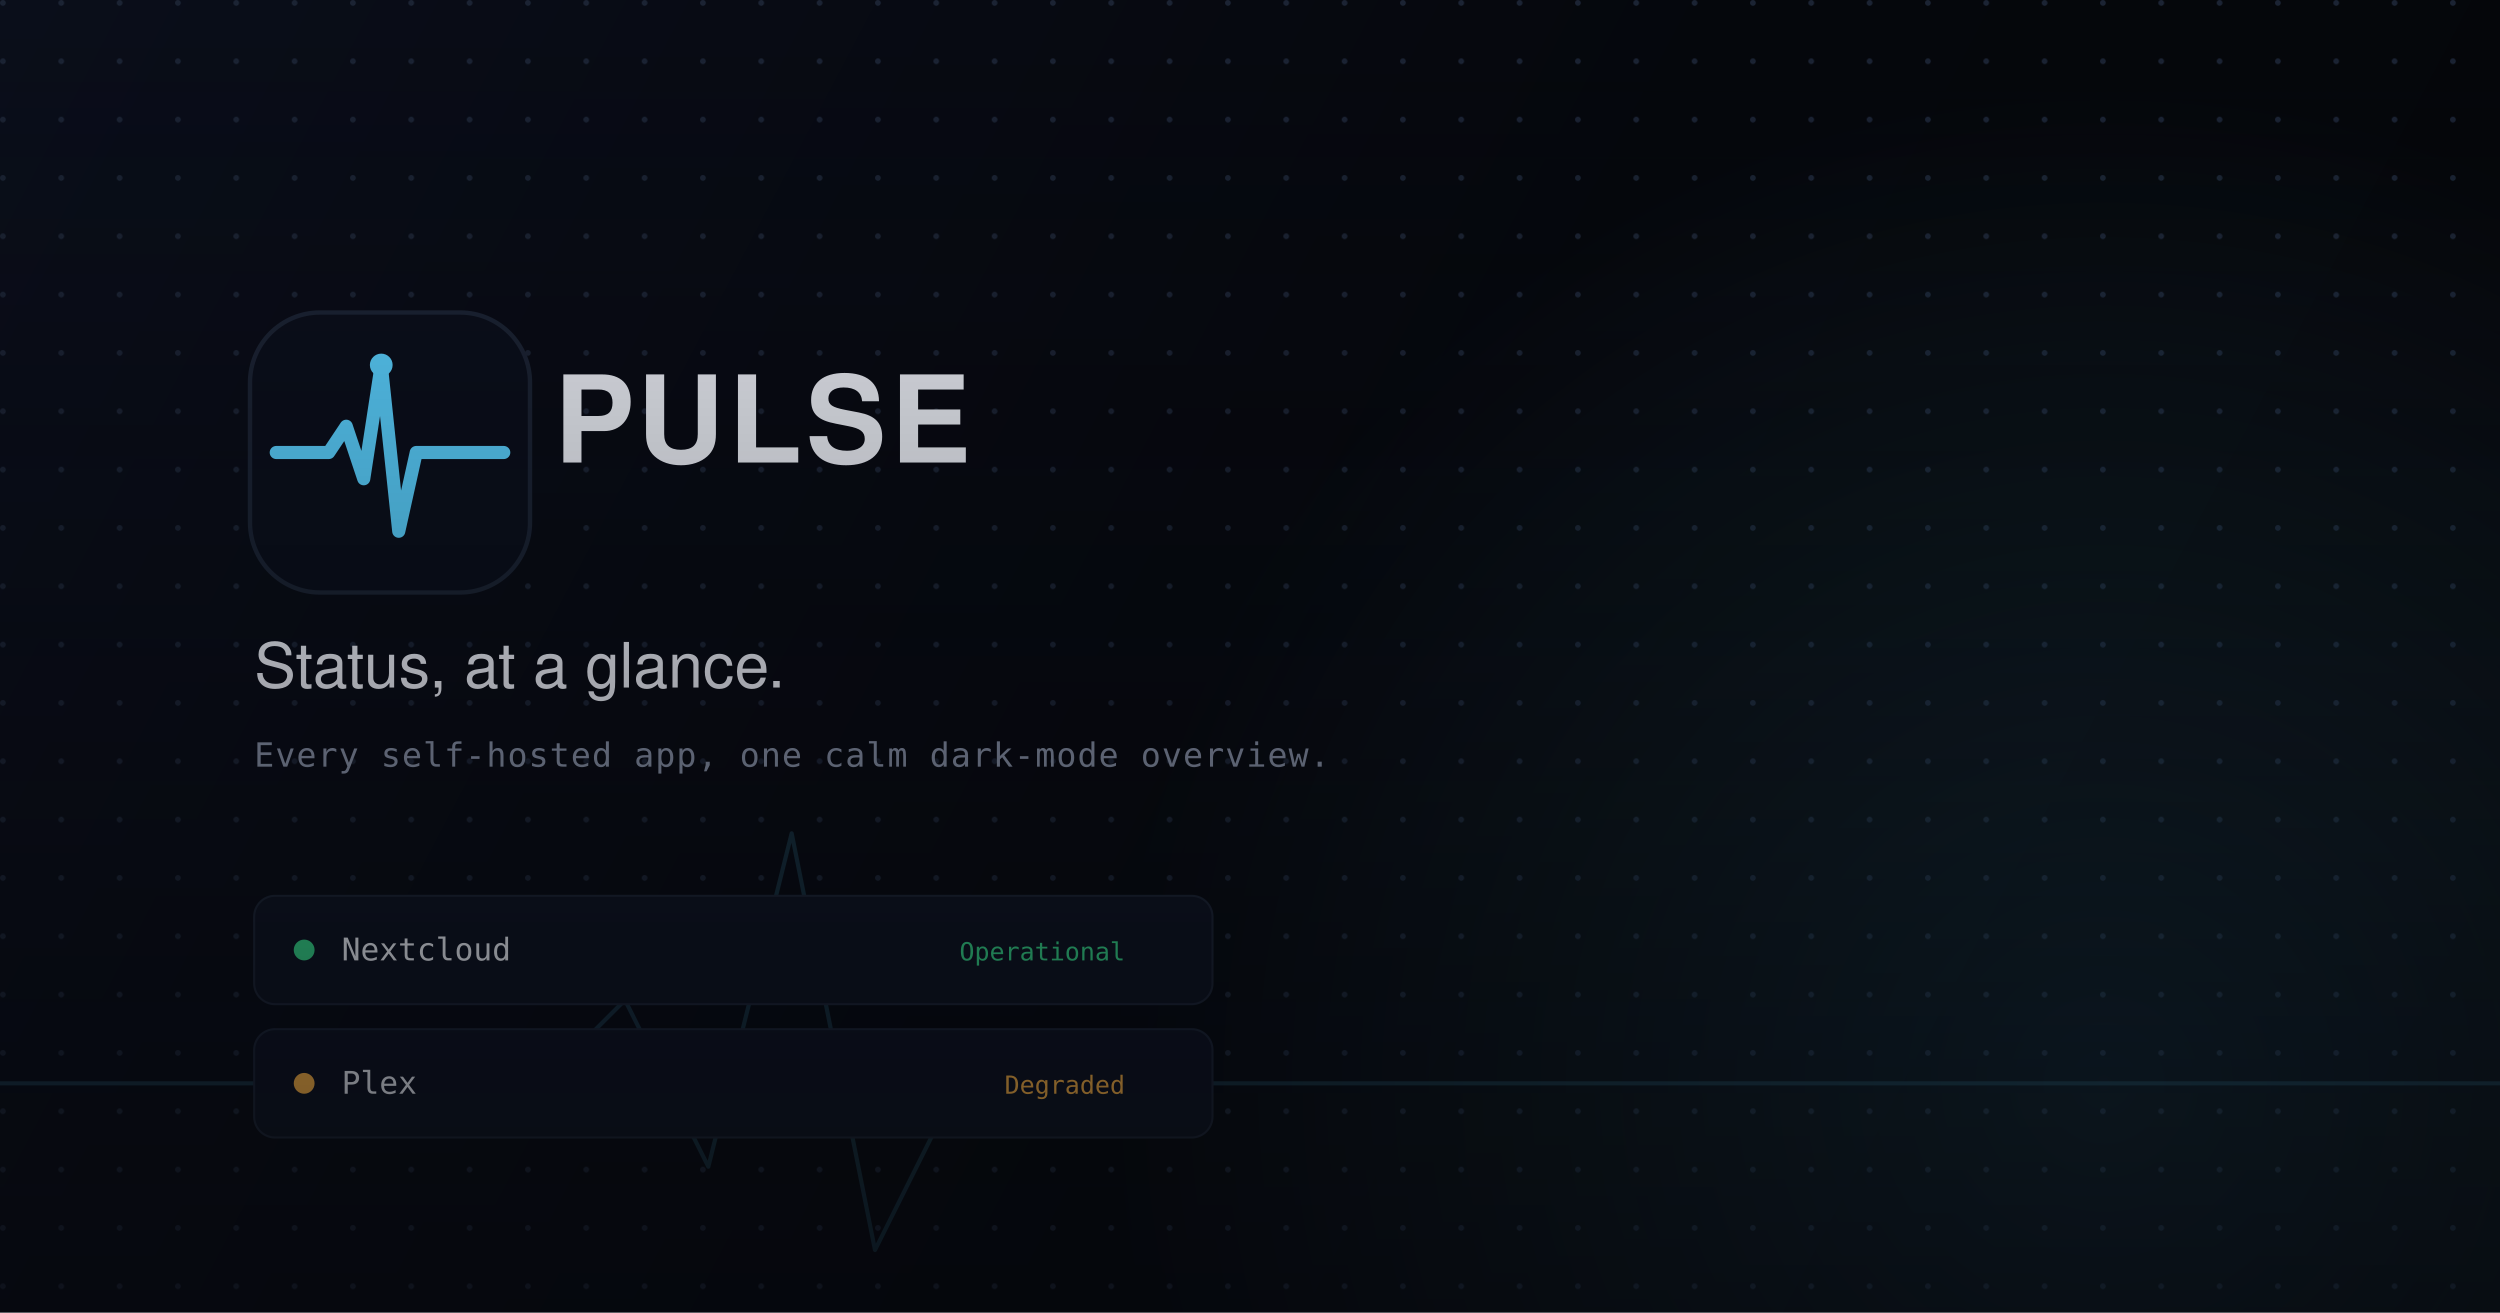
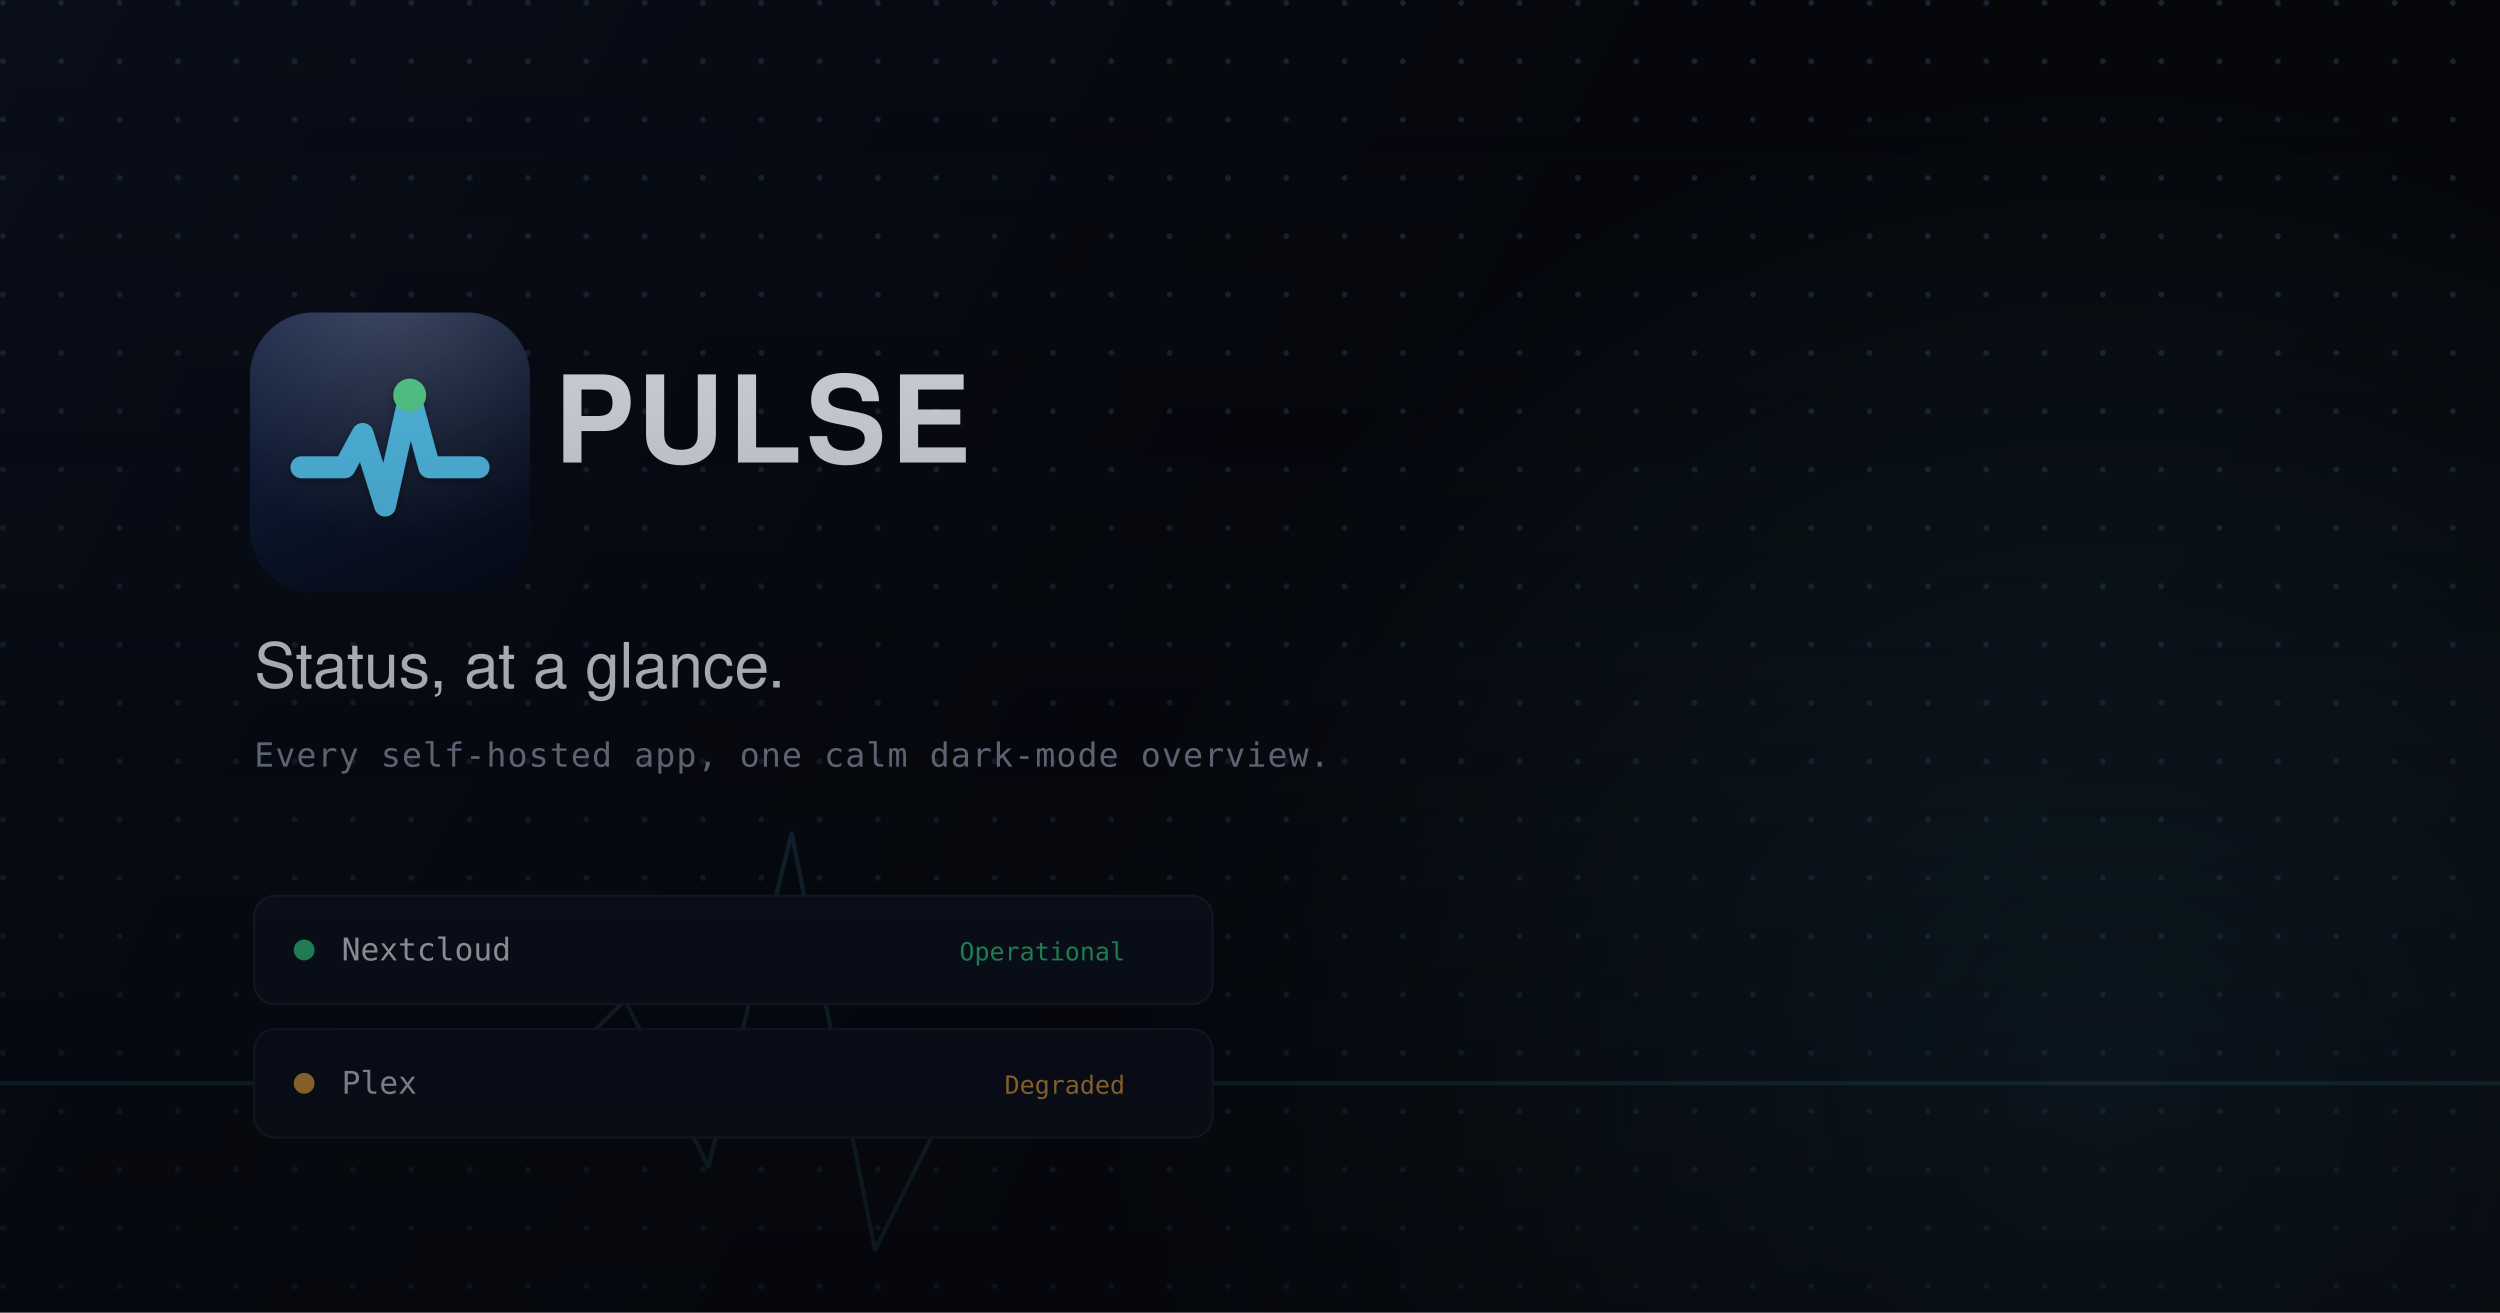
<svg xmlns="http://www.w3.org/2000/svg" width="1200" height="630" viewBox="0 0 1200 630">
  <defs>
    <linearGradient id="bgGrad" x1="0" y1="0" x2="1200" y2="630" gradientUnits="userSpaceOnUse">
      <stop offset="0" stop-color="#0a0e1a" />
      <stop offset="0.55" stop-color="#05070c" />
      <stop offset="1" stop-color="#050609" />
    </linearGradient>
-     <radialGradient id="markGlow" cx="196" cy="288" r="10" gradientUnits="userSpaceOnUse">
-       <stop offset="0" stop-color="#5ad1ff" stop-opacity="0.5" />
-       <stop offset="1" stop-color="#5ad1ff" stop-opacity="0" />
-     </radialGradient>
    <radialGradient id="ambientGlow" cx="1010" cy="520" r="480" gradientUnits="userSpaceOnUse">
      <stop offset="0" stop-color="#5ad1ff" stop-opacity="0.14" />
      <stop offset="1" stop-color="#5ad1ff" stop-opacity="0" />
    </radialGradient>
    <pattern id="dots" width="28" height="28" patternUnits="userSpaceOnUse">
      <circle cx="1.4" cy="1.4" r="1.4" fill="#1b2333" />
    </pattern>
    <linearGradient id="fade" x1="0" y1="0" x2="0" y2="1">
      <stop offset="0" stop-color="#05070c" stop-opacity="0" />
      <stop offset="1" stop-color="#05070c" stop-opacity="0.6" />
    </linearGradient>
  </defs>
  <rect width="1200" height="630" fill="url(#bgGrad)" />
  <rect width="1200" height="630" fill="url(#dots)" />
  <rect width="1200" height="630" fill="url(#ambientGlow)" />
  <path d="M 0 520 L 260 520 L 300 480 L 340 560 L 380 400 L 420 600 L 460 520 L 1200 520" fill="none" stroke="#5ad1ff" stroke-width="2" stroke-linecap="round" stroke-linejoin="round" opacity="0.18" />
-   <g transform="translate(120,150) scale(2.1)">
-     <rect width="64" height="64" rx="16" fill="#0a0e1a" stroke="#1b2333" stroke-width="1" />
-     <circle cx="30" cy="12" r="14" fill="url(#markGlow)" />
-     <path d="M 6 32 L 18 32 L 22 26 L 26 38 L 30 12 L 34 50 L 38 32 L 58 32" fill="none" stroke="#5ad1ff" stroke-width="3" stroke-linecap="round" stroke-linejoin="round" />
-     <circle cx="30" cy="12" r="2.6" fill="#5ad1ff" />
-   </g>
+   <svg x="120" y="150" width="134.4" height="134.4" viewBox="0 0 1024 1024">
+     <defs>
+       <linearGradient id="gApulse" x1="0.25" y1="0" x2="0.75" y2="1">
+         <stop offset="0" stop-color="#14254a" />
+         <stop offset="1" stop-color="#060c1c" />
+       </linearGradient>
+       <radialGradient id="sApulse" cx="0.5" cy="-0.1" r="0.9">
+         <stop offset="0" stop-color="#fff" stop-opacity="0.22" />
+         <stop offset="1" stop-color="#fff" stop-opacity="0" />
+       </radialGradient>
+       <filter id="dApulse" x="-20%" y="-20%" width="140%" height="140%">
+         <feGaussianBlur in="SourceAlpha" stdDeviation="16" result="b" />
+         <feOffset in="b" dy="14" result="o" />
+         <feFlood flood-color="#000000" flood-opacity="0.38" result="c" />
+         <feComposite in="c" in2="o" operator="in" result="s" />
+         <feMerge>
+           <feMergeNode in="s" />
+           <feMergeNode in="SourceGraphic" />
+         </feMerge>
+       </filter>
+       <clipPath id="cApulse">
+         <rect width="1024" height="1024" rx="232" />
+       </clipPath>
+     </defs>
+     <g clip-path="url(#cApulse)">
+       <rect width="1024" height="1024" fill="url(#gApulse)" />
+       <rect width="1024" height="1024" fill="url(#sApulse)" />
+       <g filter="url(#dApulse)">
+         <g transform="translate(512 512) scale(1) translate(-512 -512)">
+           <path d="M188 566 H346 L412 444 L494 706 L584 302 L656 566 H836" fill="none" stroke="#5ad1ff" stroke-width="80" stroke-linecap="round" stroke-linejoin="round" />
+           <circle cx="584" cy="302" r="60" fill="#5ee39a" />
+         </g>
+       </g>
+     </g>
+   </svg>
  <text x="266" y="222" font-family="'Space Grotesk','Segoe UI',Helvetica,Arial,sans-serif" font-size="58" font-weight="700" letter-spacing="2" fill="#eef1f8">PULSE</text>
  <text x="122" y="330" font-family="'Space Grotesk','Segoe UI',Helvetica,Arial,sans-serif" font-size="30" font-weight="500" fill="#eef1f8">Status, at a glance.</text>
  <text x="122" y="368" font-family="'JetBrains Mono','SFMono-Regular',Consolas,monospace" font-size="16" letter-spacing="0.5" fill="#8993a8">Every self-hosted app, one calm dark-mode overview.</text>
  <g font-family="'JetBrains Mono','SFMono-Regular',Consolas,monospace">
    <g transform="translate(122,430)">
      <rect width="460" height="52" rx="10" fill="#0d1220" stroke="#1b2333" />
      <circle cx="24" cy="26" r="5" fill="#35d488" />
      <text x="42" y="31" font-size="15" fill="#eef1f8">Nextcloud</text>
      <text x="418" y="31" font-size="12" fill="#35d488" text-anchor="end">Operational</text>
    </g>
    <g transform="translate(122,494)">
      <rect width="460" height="52" rx="10" fill="#0d1220" stroke="#1b2333" />
      <circle cx="24" cy="26" r="5" fill="#ffb545" />
      <text x="42" y="31" font-size="15" fill="#eef1f8">Plex</text>
      <text x="418" y="31" font-size="12" fill="#ffb545" text-anchor="end">Degraded</text>
    </g>
  </g>
  <rect width="1200" height="630" fill="url(#fade)" />
</svg>
